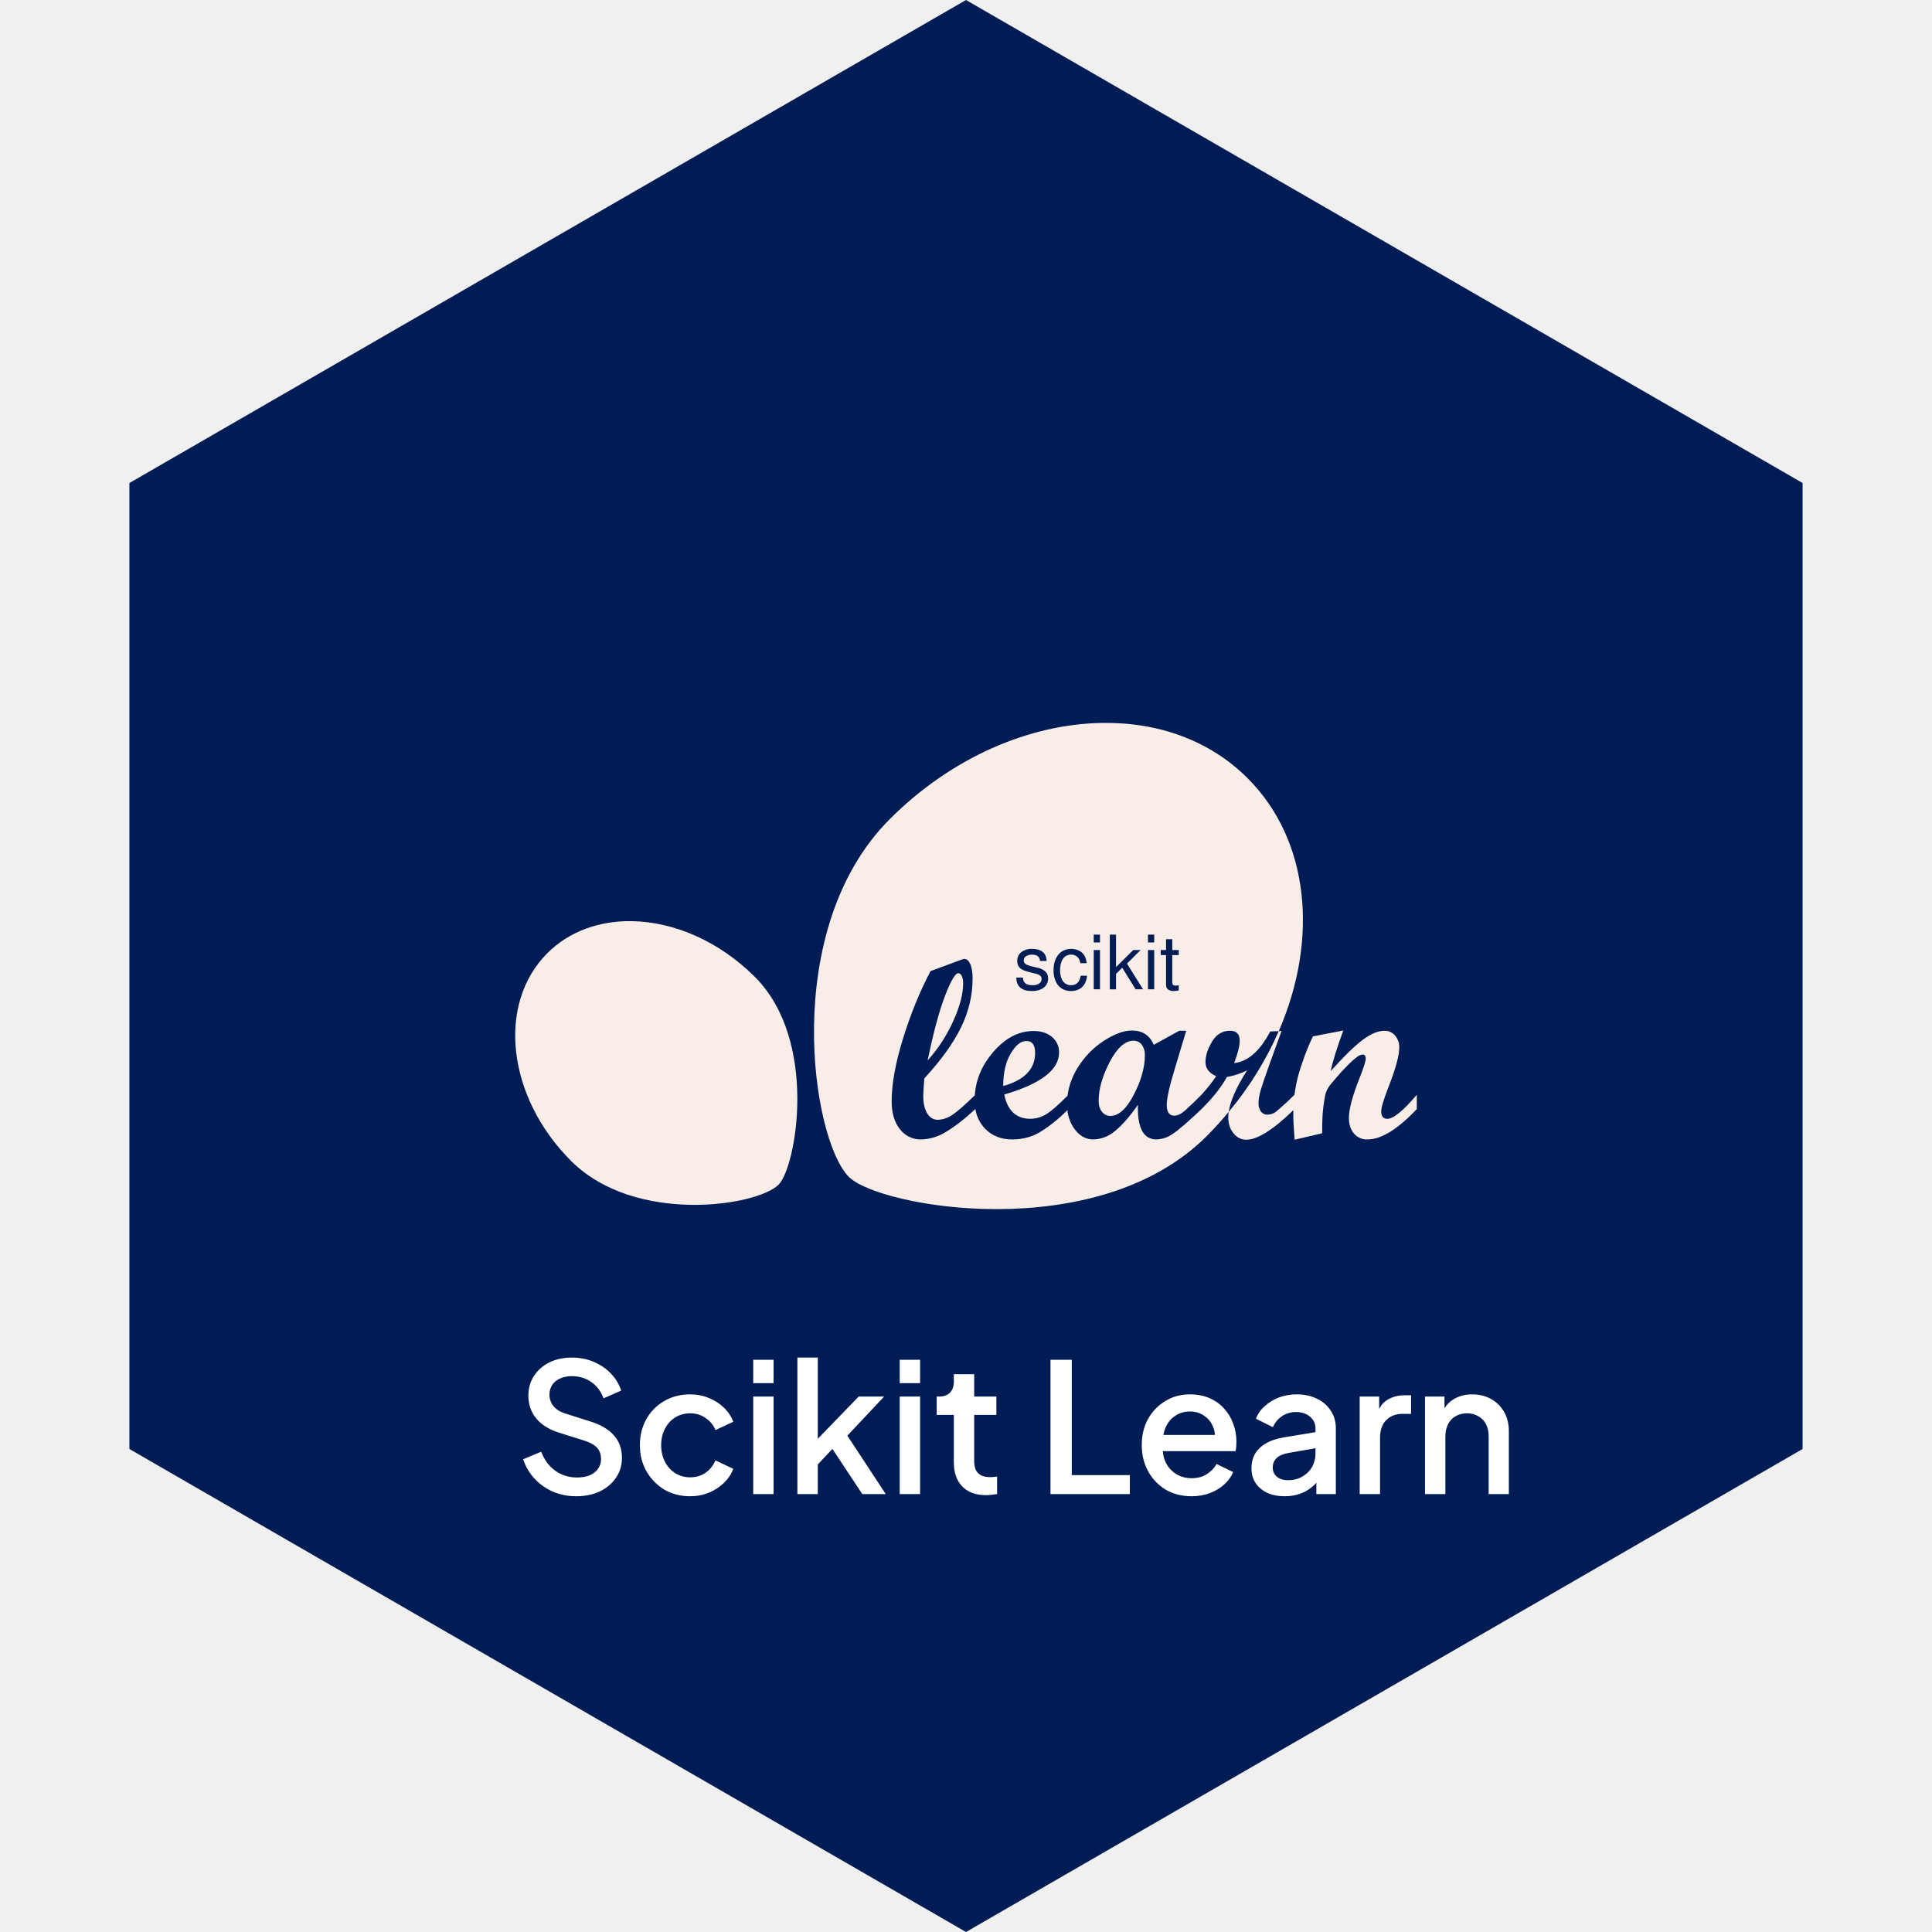
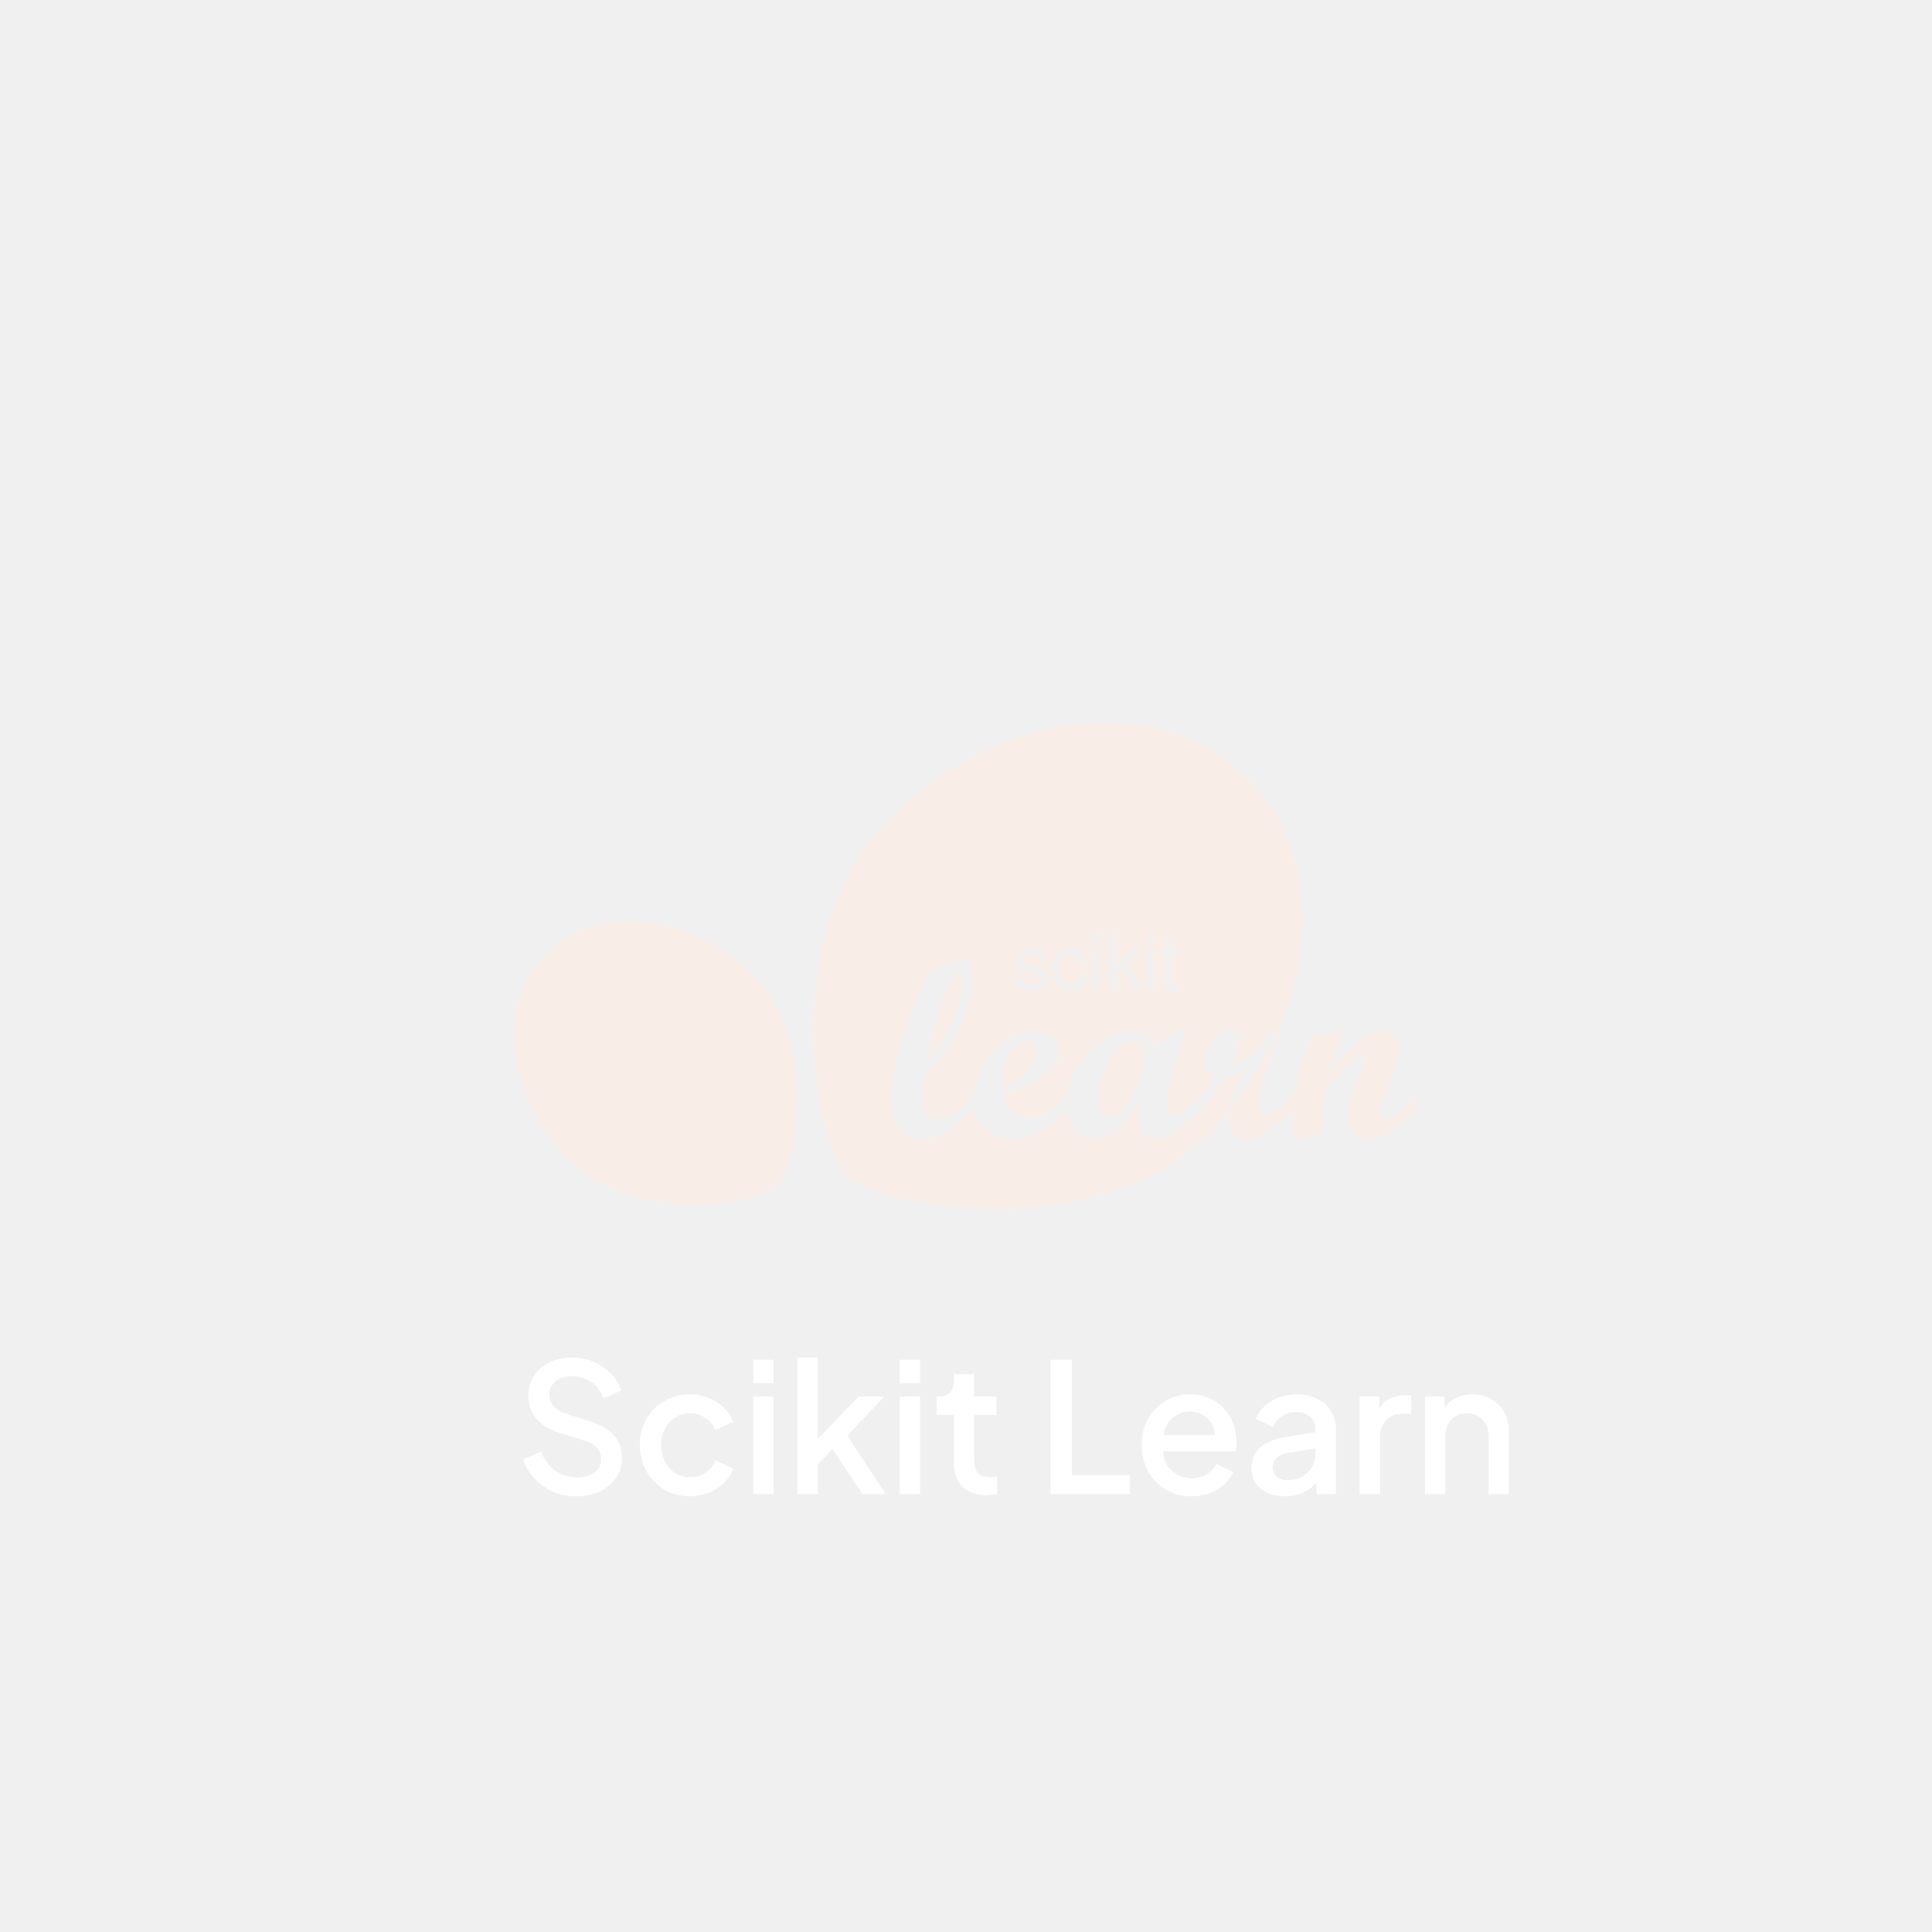
- <svg xmlns="http://www.w3.org/2000/svg" width="150" height="150" viewBox="0 0 150 150" fill="none">
-   <path d="M75 0L139.952 37.5V112.5L75 150L10.048 112.5V37.5L75 0Z" fill="#001C55" />
+ <svg xmlns="http://www.w3.org/2000/svg" width="110" height="110" viewBox="0 0 150 150" fill="none">
+   <path d="M75 0L139.952 37.5V112.5L75 150L10.048 112.5V37.5L75 0Z" fill="none" />
  <path d="M85.503 56.129C79.932 56.231 73.891 58.783 69.082 63.596C60.536 72.142 63.006 88.475 65.909 91.377C68.256 93.722 85.144 96.753 93.693 88.204C94.288 87.604 94.856 86.978 95.396 86.328C95.521 85.477 95.994 84.403 96.822 83.103C96.33 83.353 95.801 83.526 95.256 83.616C94.836 84.389 94.177 85.22 93.284 86.11C92.252 87.087 91.514 87.725 91.068 88.023C90.696 88.294 90.252 88.448 89.793 88.466C88.772 88.466 88.294 87.568 88.352 85.771C87.711 86.693 87.113 87.373 86.567 87.813C86.099 88.221 85.502 88.452 84.881 88.466C84.316 88.466 83.831 88.204 83.435 87.67C83.118 87.236 82.924 86.726 82.872 86.191C82.234 86.838 81.524 87.409 80.754 87.892C80.101 88.277 79.383 88.466 78.596 88.466C77.721 88.466 77.012 88.186 76.476 87.626C76.076 87.205 75.814 86.672 75.726 86.098V86.11C74.851 86.915 74.081 87.51 73.422 87.892C72.853 88.248 72.2 88.446 71.529 88.466C71.208 88.475 70.889 88.406 70.599 88.267C70.309 88.127 70.057 87.921 69.864 87.664C69.441 87.13 69.228 86.41 69.228 85.509C69.228 84.156 69.522 82.534 70.109 80.638C70.695 78.742 71.406 76.992 72.246 75.397L74.702 74.487C74.758 74.466 74.817 74.453 74.877 74.449C75.061 74.449 75.216 74.586 75.335 74.857C75.452 75.134 75.513 75.502 75.513 75.966C75.513 77.281 75.21 78.555 74.603 79.786C73.999 81.017 73.051 82.333 71.762 83.73C71.71 84.4 71.683 84.861 71.683 85.112C71.683 85.675 71.788 86.118 71.993 86.448C72.2 86.778 72.474 86.941 72.815 86.941C73.215 86.925 73.603 86.793 73.929 86.562C74.314 86.317 74.901 85.803 75.685 85.036C75.767 83.817 76.231 82.709 77.091 81.706C78.036 80.597 79.089 80.046 80.241 80.046C80.842 80.046 81.32 80.203 81.682 80.513C81.858 80.661 81.999 80.848 82.093 81.058C82.186 81.269 82.232 81.498 82.224 81.729C82.224 83.065 80.807 84.147 77.969 84.978C78.226 86.232 78.902 86.862 79.99 86.862C80.419 86.861 80.84 86.743 81.206 86.521C81.583 86.299 82.143 85.812 82.883 85.071C82.977 84.336 83.228 83.628 83.639 82.948C84.17 82.073 84.852 81.361 85.683 80.819C86.515 80.279 87.25 80.008 87.888 80.008C88.694 80.008 89.259 80.378 89.58 81.119L91.555 80.028H92.097L91.246 82.861C90.808 84.284 90.586 85.261 90.586 85.789C90.586 86.343 90.782 86.62 91.176 86.62C91.426 86.62 91.704 86.489 92.007 86.221C92.31 85.952 92.736 85.544 93.281 84.996V84.998C93.698 84.546 94.081 84.065 94.425 83.558C93.871 83.313 93.594 82.945 93.594 82.464C93.594 81.968 93.763 81.437 94.101 80.874C94.439 80.308 94.903 80.028 95.498 80.028C96 80.028 96.251 80.285 96.251 80.801C96.251 81.207 96.105 81.787 95.816 82.54C96.886 82.423 97.82 81.606 98.619 80.084L99.284 80.055C102.373 72.944 101.699 65.253 96.863 60.42C93.891 57.445 89.84 56.045 85.503 56.129ZM99.284 80.055C98.292 82.32 96.983 84.432 95.396 86.328C95.375 86.47 95.363 86.614 95.361 86.757C95.361 87.247 95.498 87.658 95.769 87.991C96.038 88.32 96.37 88.487 96.761 88.487C97.624 88.487 98.844 87.717 100.419 86.191C100.416 86.308 100.41 86.425 100.41 86.544C100.41 86.97 100.445 87.618 100.515 88.487L102.653 87.985C102.653 87.402 102.661 86.944 102.682 86.603C102.711 86.145 102.778 85.64 102.874 85.095C102.933 84.774 103.079 84.465 103.318 84.176L103.86 83.546C104.207 83.141 104.575 82.755 104.963 82.388C105.144 82.228 105.301 82.099 105.435 82.009C105.541 81.934 105.665 81.888 105.794 81.875C105.954 81.875 106.036 81.977 106.036 82.184C106.036 82.388 105.884 82.872 105.581 83.633C105.015 85.051 104.729 86.107 104.729 86.795C104.729 87.305 104.864 87.711 105.126 88.014C105.255 88.163 105.416 88.281 105.597 88.359C105.777 88.438 105.973 88.474 106.17 88.466C107.235 88.466 108.512 87.682 110 86.11V84.998C108.947 86.241 108.183 86.865 107.713 86.865C107.395 86.865 107.238 86.67 107.238 86.282C107.238 85.99 107.427 85.36 107.806 84.386C108.361 82.968 108.638 81.948 108.638 81.329C108.65 80.989 108.533 80.657 108.311 80.399C108.21 80.28 108.084 80.185 107.942 80.121C107.799 80.057 107.645 80.025 107.489 80.028C107.007 80.028 106.456 80.253 105.835 80.708C105.214 81.163 104.376 81.98 103.318 83.158C103.472 82.394 103.799 81.344 104.295 80.008L101.935 80.463C101.456 81.471 101.067 82.519 100.771 83.596C100.655 84.05 100.567 84.517 100.503 84.996C100.047 85.454 99.57 85.892 99.074 86.308C98.883 86.457 98.648 86.539 98.406 86.541C98.308 86.545 98.211 86.525 98.123 86.484C98.035 86.442 97.958 86.38 97.898 86.302C97.765 86.114 97.7 85.885 97.712 85.655C97.712 85.363 97.767 85.031 97.875 84.654C97.986 84.275 98.225 83.566 98.601 82.522L99.5 80.046L99.284 80.055ZM49.088 71.518C46.571 71.471 44.217 72.285 42.493 74.008C38.55 77.952 39.373 85.171 44.334 90.129C49.292 95.09 58.771 93.658 60.454 91.972C61.816 90.613 63.575 80.81 58.614 75.852C55.823 73.061 52.323 71.579 49.088 71.518ZM84.919 72.562H85.403V73.174H84.916L84.919 72.562ZM86.165 72.562H86.649V75.085L87.991 73.758H88.559L87.498 74.813L88.746 76.808H88.168L87.127 75.131L86.649 75.615V76.811H86.165V72.562ZM89.128 72.562H89.612V73.174H89.128V72.562ZM90.531 72.918H91.015V73.758H91.517V74.151H91.015V76.243C91.015 76.35 91.033 76.423 91.073 76.461C91.109 76.499 91.181 76.52 91.289 76.52C91.366 76.523 91.443 76.513 91.517 76.49V76.902C91.386 76.927 91.253 76.94 91.12 76.943C90.964 76.953 90.809 76.909 90.683 76.817C90.631 76.773 90.591 76.718 90.565 76.656C90.538 76.593 90.527 76.526 90.531 76.458V74.154H90.12V73.758H90.531V72.918ZM80.142 73.67C80.378 73.67 80.579 73.705 80.746 73.781C80.912 73.851 81.037 73.959 81.125 74.102C81.212 74.245 81.256 74.411 81.256 74.606H80.743C80.725 74.283 80.524 74.119 80.136 74.119C79.968 74.11 79.801 74.151 79.658 74.239C79.602 74.276 79.556 74.327 79.525 74.386C79.495 74.446 79.48 74.513 79.483 74.58C79.483 74.682 79.526 74.77 79.614 74.837C79.701 74.907 79.847 74.965 80.051 75.012L80.518 75.126C80.759 75.167 80.985 75.273 81.171 75.432C81.308 75.566 81.376 75.747 81.376 75.974C81.379 76.156 81.326 76.334 81.224 76.485C81.113 76.639 80.959 76.757 80.781 76.823C80.571 76.906 80.347 76.947 80.121 76.943C79.725 76.943 79.421 76.855 79.22 76.686C79.019 76.514 78.914 76.251 78.902 75.901H79.416C79.427 76.009 79.445 76.091 79.465 76.146C79.488 76.205 79.521 76.258 79.564 76.304C79.693 76.429 79.891 76.493 80.159 76.493C80.341 76.502 80.521 76.457 80.676 76.362C80.735 76.326 80.785 76.275 80.819 76.214C80.853 76.153 80.871 76.085 80.871 76.015C80.873 75.966 80.864 75.917 80.845 75.872C80.826 75.826 80.797 75.786 80.76 75.753C80.654 75.671 80.53 75.616 80.398 75.592L79.944 75.481C79.786 75.443 79.631 75.394 79.48 75.335C79.376 75.292 79.279 75.232 79.194 75.158C79.12 75.091 79.062 75.008 79.025 74.915C78.991 74.814 78.975 74.707 78.978 74.6C78.978 74.32 79.083 74.093 79.296 73.924C79.54 73.744 79.839 73.654 80.142 73.67ZM83.161 73.67C83.364 73.667 83.565 73.71 83.75 73.796C83.879 73.855 83.994 73.941 84.088 74.047C84.181 74.154 84.252 74.279 84.295 74.414C84.331 74.533 84.354 74.657 84.362 74.781H83.872C83.86 74.595 83.779 74.421 83.645 74.291C83.508 74.171 83.331 74.109 83.149 74.116C82.986 74.113 82.827 74.164 82.697 74.262C82.561 74.371 82.459 74.517 82.405 74.682C82.335 74.893 82.301 75.114 82.306 75.335C82.3 75.548 82.335 75.76 82.408 75.96C82.466 76.116 82.569 76.253 82.703 76.353C82.836 76.448 82.997 76.497 83.161 76.493C83.575 76.493 83.823 76.248 83.907 75.758H84.394C84.38 75.984 84.315 76.203 84.205 76.4C84.105 76.573 83.957 76.713 83.779 76.803C83.583 76.899 83.367 76.947 83.149 76.943C82.896 76.949 82.647 76.882 82.431 76.75C82.224 76.613 82.061 76.418 81.962 76.19C81.846 75.92 81.789 75.629 81.796 75.335C81.796 75.088 81.825 74.86 81.889 74.656C81.945 74.462 82.039 74.282 82.166 74.125C82.282 73.978 82.433 73.861 82.603 73.784C82.778 73.705 82.969 73.668 83.161 73.67ZM84.919 73.758H85.403V76.808H84.916L84.919 73.758ZM89.128 73.758H89.612V76.808H89.128V73.758ZM74.399 75.56C74.166 75.56 73.816 76.155 73.361 77.342C72.909 78.529 72.462 80.192 72.022 82.33C72.841 81.42 73.506 80.399 74.014 79.267C74.524 78.138 74.778 77.167 74.778 76.353C74.786 76.156 74.75 75.96 74.673 75.779C74.6 75.633 74.51 75.56 74.402 75.56H74.399ZM87.996 80.801C87.352 80.801 86.739 81.35 86.162 82.443C85.587 83.54 85.299 84.549 85.299 85.471C85.299 85.821 85.383 86.101 85.555 86.317C85.63 86.418 85.728 86.501 85.841 86.557C85.954 86.613 86.079 86.642 86.206 86.641C86.85 86.641 87.46 86.092 88.028 84.993C88.6 83.893 88.886 82.878 88.886 81.951C88.903 81.649 88.818 81.351 88.644 81.105C88.568 81.006 88.469 80.928 88.357 80.875C88.244 80.822 88.121 80.797 87.996 80.801ZM79.69 80.822C79.264 80.822 78.859 81.143 78.474 81.793C78.086 82.441 77.89 83.281 77.89 84.319C79.541 83.855 80.366 83.001 80.366 81.749C80.366 81.131 80.142 80.822 79.69 80.822Z" fill="#F9EEE7" />
  <path d="M44.732 116.168C44.079 116.168 43.472 116.047 42.912 115.804C42.352 115.552 41.876 115.211 41.484 114.782C41.092 114.353 40.803 113.858 40.616 113.298L42.016 112.71C42.268 113.354 42.637 113.849 43.122 114.194C43.607 114.539 44.167 114.712 44.802 114.712C45.175 114.712 45.502 114.656 45.782 114.544C46.062 114.423 46.277 114.255 46.426 114.04C46.585 113.825 46.664 113.578 46.664 113.298C46.664 112.915 46.557 112.612 46.342 112.388C46.127 112.164 45.81 111.987 45.39 111.856L43.43 111.24C42.646 110.997 42.049 110.629 41.638 110.134C41.227 109.63 41.022 109.042 41.022 108.37C41.022 107.782 41.167 107.269 41.456 106.83C41.745 106.382 42.142 106.032 42.646 105.78C43.159 105.528 43.743 105.402 44.396 105.402C45.021 105.402 45.591 105.514 46.104 105.738C46.617 105.953 47.056 106.251 47.42 106.634C47.793 107.017 48.064 107.46 48.232 107.964L46.86 108.566C46.655 108.015 46.333 107.591 45.894 107.292C45.465 106.993 44.965 106.844 44.396 106.844C44.051 106.844 43.747 106.905 43.486 107.026C43.225 107.138 43.019 107.306 42.87 107.53C42.73 107.745 42.66 107.997 42.66 108.286C42.66 108.622 42.767 108.921 42.982 109.182C43.197 109.443 43.523 109.639 43.962 109.77L45.782 110.344C46.613 110.596 47.238 110.96 47.658 111.436C48.078 111.903 48.288 112.486 48.288 113.186C48.288 113.765 48.134 114.278 47.826 114.726C47.527 115.174 47.112 115.529 46.58 115.79C46.048 116.042 45.432 116.168 44.732 116.168ZM53.587 116.168C52.831 116.168 52.158 115.995 51.571 115.65C50.992 115.295 50.53 114.819 50.184 114.222C49.849 113.625 49.681 112.948 49.681 112.192C49.681 111.445 49.849 110.773 50.184 110.176C50.52 109.579 50.983 109.112 51.571 108.776C52.158 108.431 52.831 108.258 53.587 108.258C54.1 108.258 54.581 108.351 55.029 108.538C55.477 108.715 55.864 108.963 56.191 109.28C56.526 109.597 56.774 109.966 56.932 110.386L55.547 111.03C55.388 110.638 55.131 110.325 54.776 110.092C54.431 109.849 54.035 109.728 53.587 109.728C53.157 109.728 52.77 109.835 52.425 110.05C52.089 110.255 51.822 110.549 51.627 110.932C51.431 111.305 51.333 111.73 51.333 112.206C51.333 112.682 51.431 113.111 51.627 113.494C51.822 113.867 52.089 114.161 52.425 114.376C52.77 114.591 53.157 114.698 53.587 114.698C54.044 114.698 54.441 114.581 54.776 114.348C55.122 114.105 55.379 113.783 55.547 113.382L56.932 114.04C56.783 114.441 56.541 114.805 56.205 115.132C55.878 115.449 55.49 115.701 55.042 115.888C54.594 116.075 54.109 116.168 53.587 116.168ZM58.479 116V108.426H60.061V116H58.479ZM58.479 107.39V105.57H60.061V107.39H58.479ZM61.91 116V105.402H63.492V112.5L62.876 112.346L66.67 108.426H68.644L65.788 111.464L68.77 116H66.95L64.29 111.982L65.228 111.856L62.988 114.236L63.492 113.186V116H61.91ZM69.854 116V108.426H71.436V116H69.854ZM69.854 107.39V105.57H71.436V107.39H69.854ZM76.561 116.084C75.768 116.084 75.152 115.86 74.713 115.412C74.275 114.964 74.055 114.334 74.055 113.522V109.854H72.725V108.426H72.935C73.29 108.426 73.565 108.323 73.761 108.118C73.957 107.913 74.055 107.633 74.055 107.278V106.69H75.637V108.426H77.359V109.854H75.637V113.452C75.637 113.713 75.679 113.937 75.763 114.124C75.847 114.301 75.983 114.441 76.169 114.544C76.356 114.637 76.599 114.684 76.897 114.684C76.972 114.684 77.056 114.679 77.149 114.67C77.243 114.661 77.331 114.651 77.415 114.642V116C77.285 116.019 77.14 116.037 76.981 116.056C76.823 116.075 76.683 116.084 76.561 116.084ZM81.56 116V105.57H83.212V114.53H87.72V116H81.56ZM92.509 116.168C91.753 116.168 91.081 115.995 90.493 115.65C89.915 115.295 89.462 114.819 89.135 114.222C88.809 113.615 88.645 112.939 88.645 112.192C88.645 111.427 88.809 110.75 89.135 110.162C89.471 109.574 89.919 109.112 90.479 108.776C91.039 108.431 91.674 108.258 92.383 108.258C92.953 108.258 93.461 108.356 93.909 108.552C94.357 108.748 94.735 109.019 95.043 109.364C95.351 109.7 95.585 110.087 95.743 110.526C95.911 110.965 95.995 111.431 95.995 111.926C95.995 112.047 95.991 112.173 95.981 112.304C95.972 112.435 95.953 112.556 95.925 112.668H89.891V111.408H95.029L94.273 111.982C94.367 111.525 94.334 111.119 94.175 110.764C94.026 110.4 93.793 110.115 93.475 109.91C93.167 109.695 92.803 109.588 92.383 109.588C91.963 109.588 91.59 109.695 91.263 109.91C90.937 110.115 90.685 110.414 90.507 110.806C90.33 111.189 90.26 111.655 90.297 112.206C90.251 112.719 90.321 113.167 90.507 113.55C90.703 113.933 90.974 114.231 91.319 114.446C91.674 114.661 92.075 114.768 92.523 114.768C92.981 114.768 93.368 114.665 93.685 114.46C94.012 114.255 94.269 113.989 94.455 113.662L95.743 114.292C95.594 114.647 95.361 114.969 95.043 115.258C94.735 115.538 94.362 115.762 93.923 115.93C93.494 116.089 93.023 116.168 92.509 116.168ZM99.739 116.168C99.225 116.168 98.773 116.079 98.381 115.902C97.998 115.715 97.7 115.463 97.485 115.146C97.27 114.819 97.163 114.437 97.163 113.998C97.163 113.587 97.251 113.219 97.429 112.892C97.615 112.565 97.9 112.29 98.283 112.066C98.665 111.842 99.146 111.683 99.725 111.59L102.357 111.156V112.402L100.033 112.808C99.613 112.883 99.305 113.018 99.109 113.214C98.913 113.401 98.815 113.643 98.815 113.942C98.815 114.231 98.922 114.469 99.137 114.656C99.361 114.833 99.645 114.922 99.991 114.922C100.42 114.922 100.794 114.829 101.111 114.642C101.438 114.455 101.69 114.208 101.867 113.9C102.044 113.583 102.133 113.233 102.133 112.85V110.904C102.133 110.531 101.993 110.227 101.713 109.994C101.442 109.751 101.078 109.63 100.621 109.63C100.201 109.63 99.832 109.742 99.515 109.966C99.207 110.181 98.978 110.461 98.829 110.806L97.513 110.148C97.653 109.775 97.882 109.448 98.199 109.168C98.516 108.879 98.885 108.655 99.305 108.496C99.734 108.337 100.187 108.258 100.663 108.258C101.26 108.258 101.788 108.37 102.245 108.594C102.712 108.818 103.071 109.131 103.323 109.532C103.584 109.924 103.715 110.381 103.715 110.904V116H102.203V114.628L102.525 114.67C102.348 114.978 102.119 115.244 101.839 115.468C101.568 115.692 101.256 115.865 100.901 115.986C100.556 116.107 100.168 116.168 99.739 116.168ZM105.565 116V108.426H107.077V109.952L106.937 109.728C107.105 109.233 107.375 108.879 107.749 108.664C108.122 108.44 108.57 108.328 109.093 108.328H109.555V109.77H108.897C108.374 109.77 107.949 109.933 107.623 110.26C107.305 110.577 107.147 111.035 107.147 111.632V116H105.565ZM110.637 116V108.426H112.149V109.91L111.967 109.714C112.154 109.238 112.452 108.879 112.863 108.636C113.274 108.384 113.75 108.258 114.291 108.258C114.851 108.258 115.346 108.379 115.775 108.622C116.204 108.865 116.54 109.201 116.783 109.63C117.026 110.059 117.147 110.554 117.147 111.114V116H115.579V111.534C115.579 111.151 115.509 110.829 115.369 110.568C115.229 110.297 115.028 110.092 114.767 109.952C114.515 109.803 114.226 109.728 113.899 109.728C113.572 109.728 113.278 109.803 113.017 109.952C112.765 110.092 112.569 110.297 112.429 110.568C112.289 110.839 112.219 111.161 112.219 111.534V116H110.637Z" fill="white" />
</svg>
